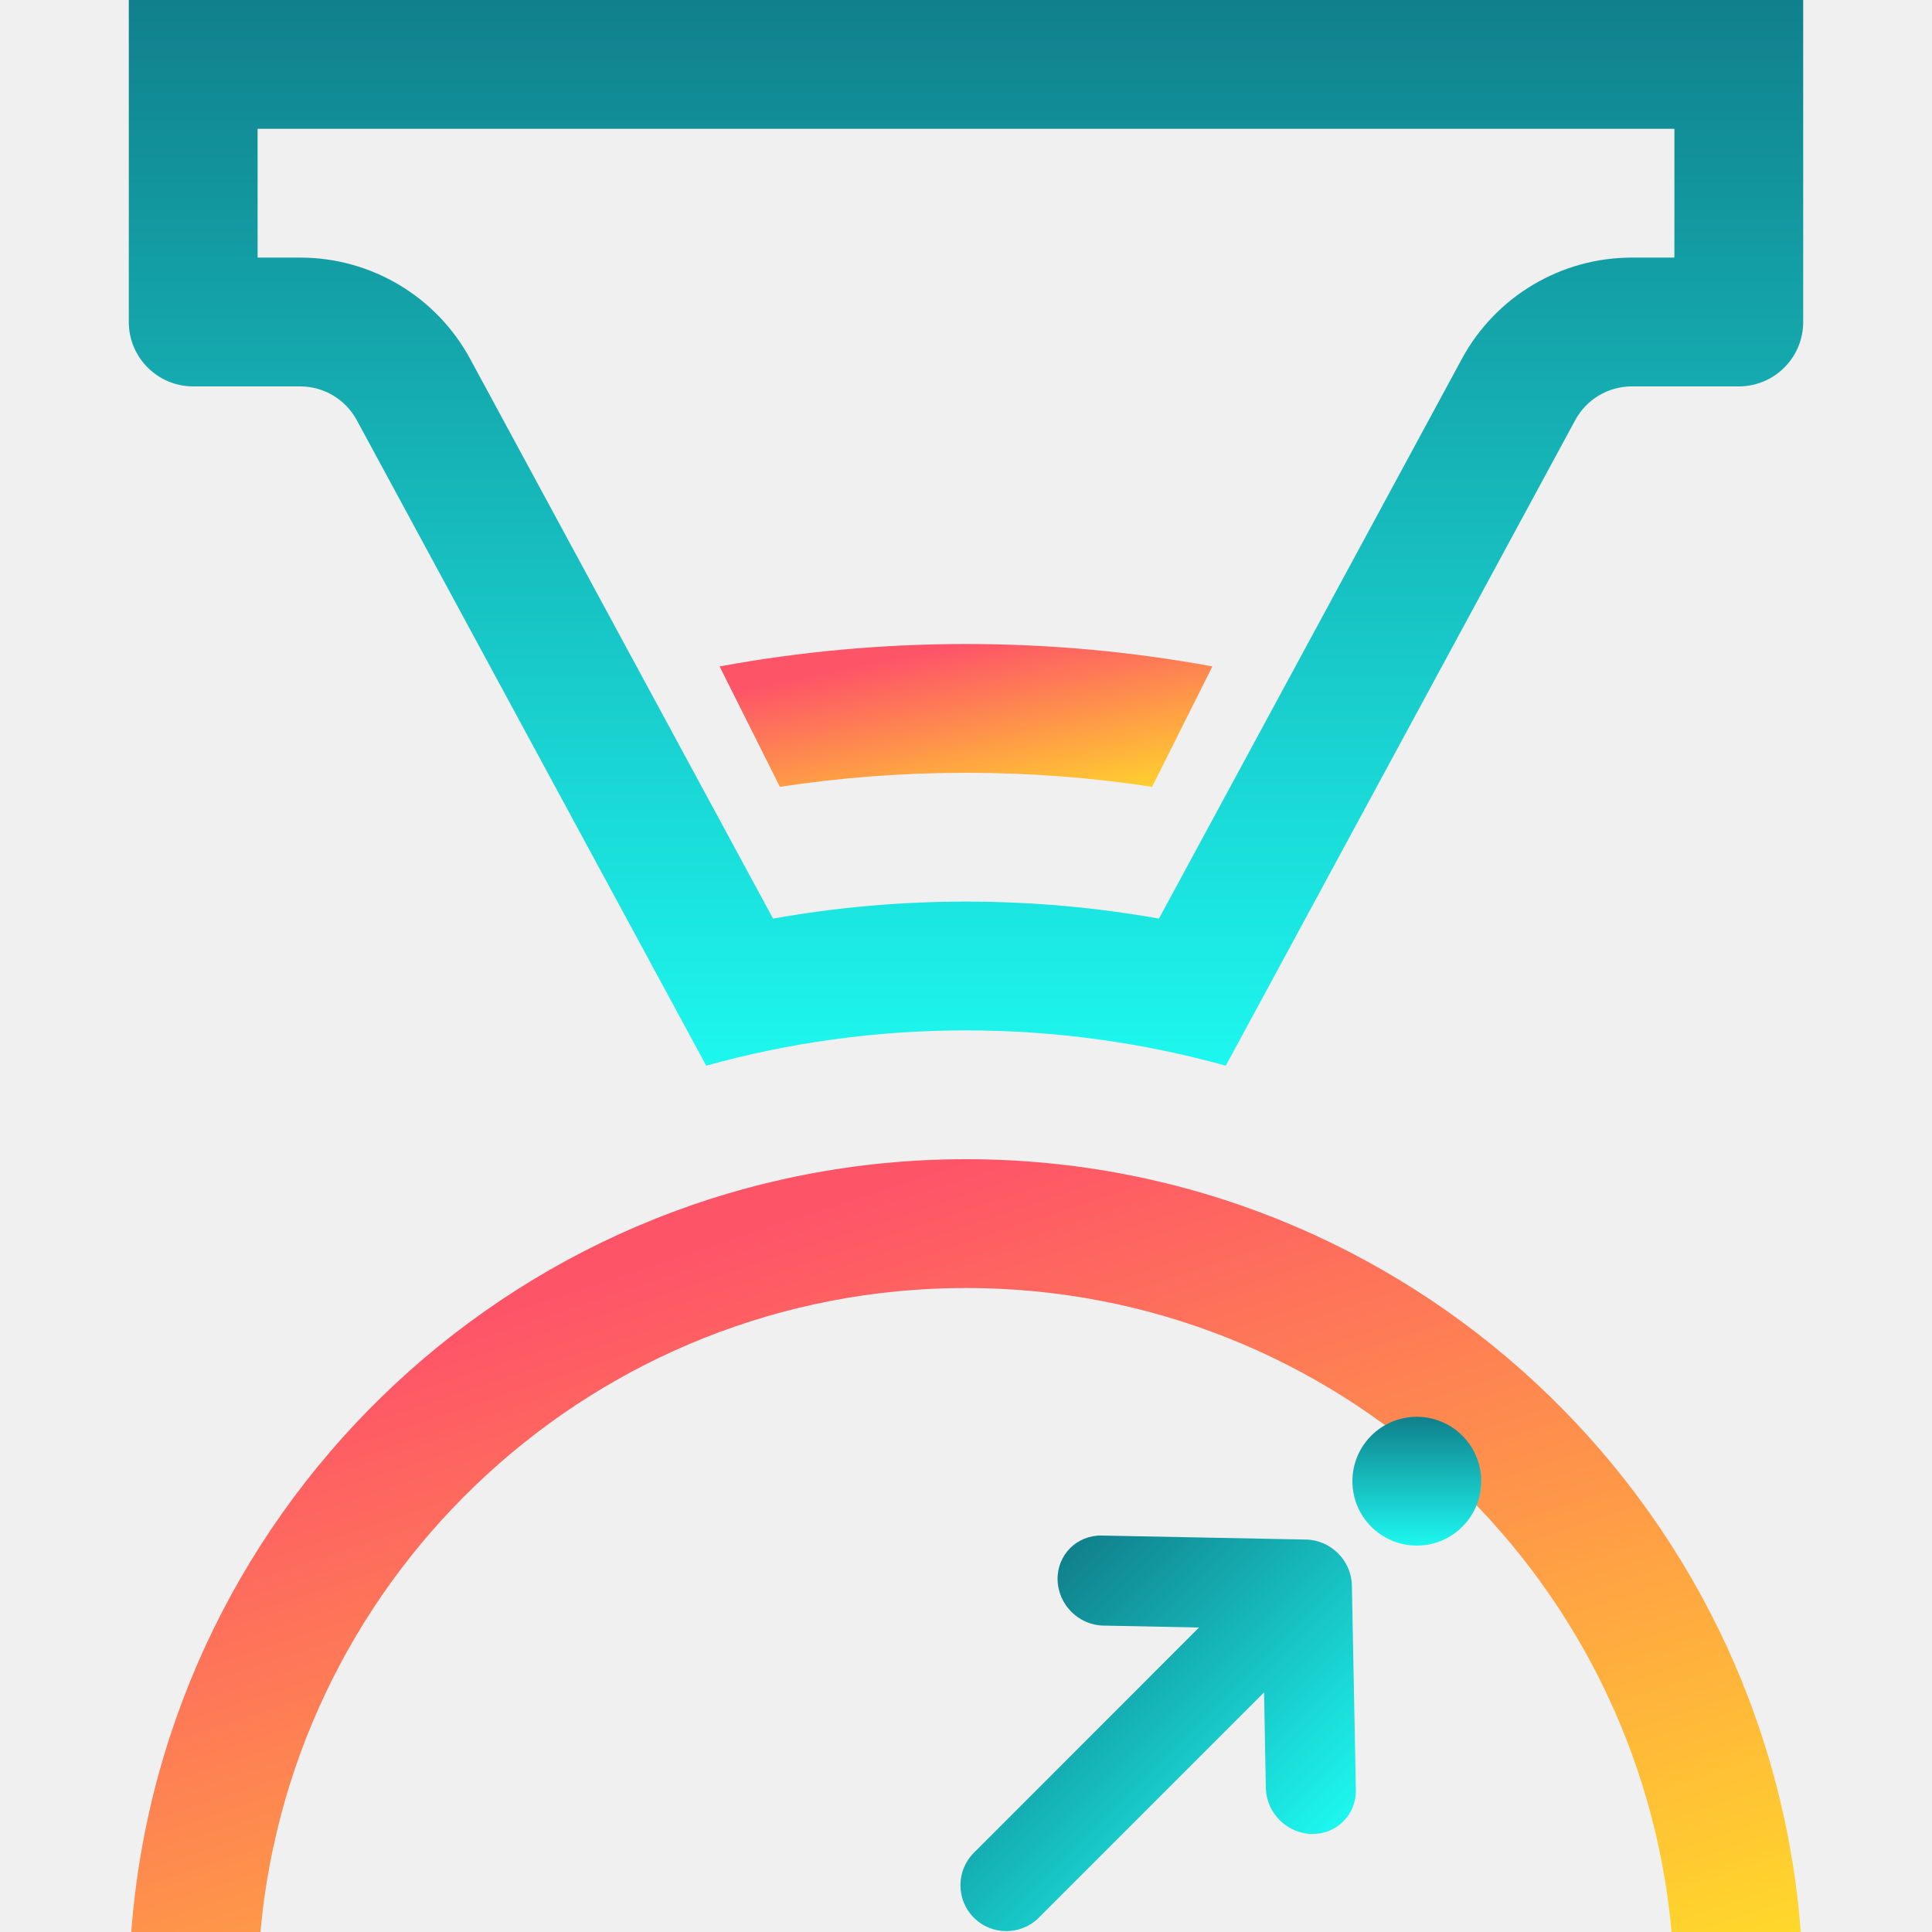
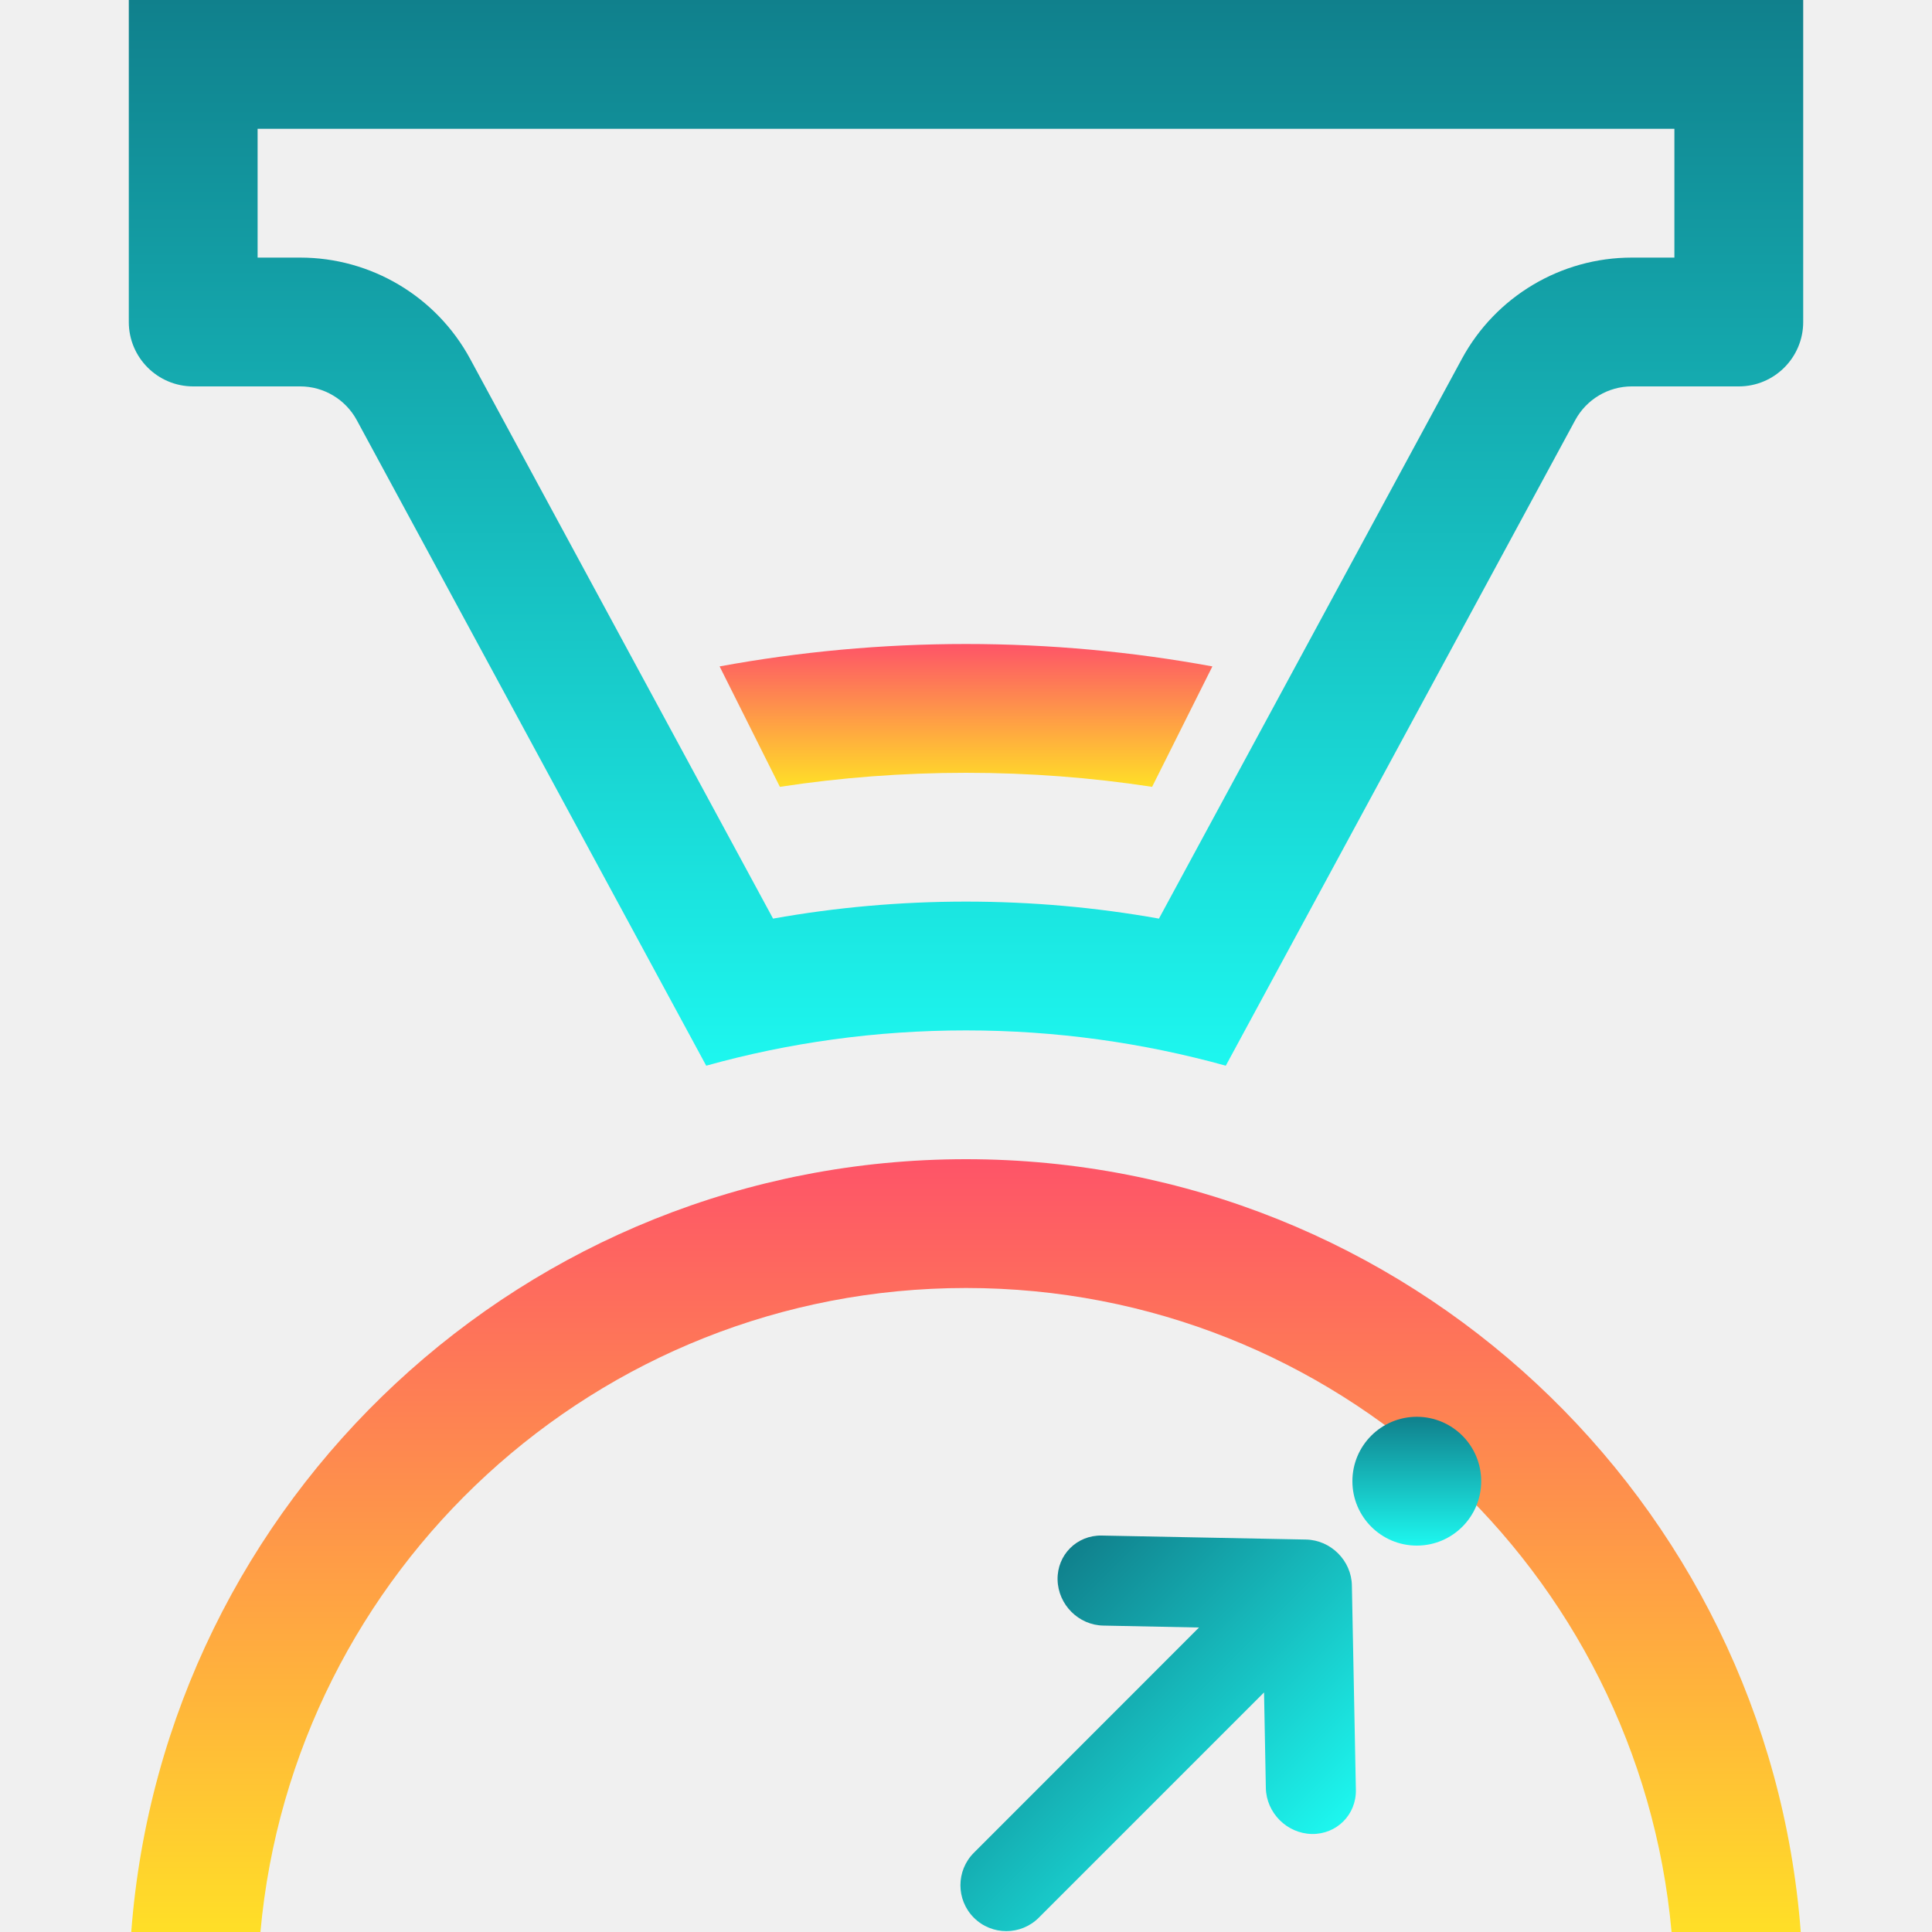
<svg xmlns="http://www.w3.org/2000/svg" width="15" height="15" viewBox="0 0 15 15" fill="none">
-   <g clip-path="url(#clip0_6499_28590)">
-     <path fill-rule="evenodd" clip-rule="evenodd" d="M8.554 11.922L10.14 11.953C10.333 11.957 10.493 12.117 10.496 12.31L10.527 13.896C10.531 14.089 10.378 14.242 10.185 14.239C9.991 14.235 9.832 14.075 9.828 13.882L9.814 13.14L8.065 14.889C7.926 15.028 7.7 15.028 7.561 14.889C7.422 14.75 7.422 14.524 7.561 14.385L9.309 12.636L8.567 12.621C8.374 12.618 8.215 12.458 8.211 12.265C8.207 12.072 8.361 11.918 8.554 11.922Z" fill="url(#paint0_linear_6499_28590)" />
-     <path d="M12.978 15C12.725 12.197 10.369 10 7.5 10C4.631 10 2.275 12.197 2.022 15H1.019C1.274 11.644 4.078 9 7.5 9C10.922 9 13.726 11.644 13.981 15H12.978Z" fill="url(#paint1_linear_6499_28590)" />
-     <path fill-rule="evenodd" clip-rule="evenodd" d="M2 2H2.331C2.881 2 3.388 2.302 3.65 2.786L6.002 7.132C6.489 7.045 6.989 7 7.5 7C8.01 7 8.511 7.045 8.998 7.132L11.35 2.786C11.612 2.302 12.119 2 12.669 2H13V1H2V2ZM9.517 8.274C8.875 8.096 8.198 8 7.5 8C6.801 8 6.125 8.095 5.483 8.274L2.77 3.262C2.683 3.101 2.514 3 2.331 3H1.5C1.224 3 1 2.776 1 2.5V0H14V2.5C14 2.776 13.776 3 13.5 3H12.669C12.486 3 12.317 3.101 12.23 3.262L9.517 8.274Z" fill="url(#paint2_linear_6499_28590)" />
-     <circle cx="11" cy="11.5" r="0.5" fill="url(#paint3_linear_6499_28590)" />
-     <path d="M6.055 6.109C6.526 6.037 7.009 6 7.5 6C7.991 6 8.474 6.037 8.945 6.109L9.413 5.174C8.793 5.06 8.153 5 7.5 5C6.847 5 6.207 5.06 5.587 5.174L6.055 6.109Z" fill="url(#paint4_linear_6499_28590)" />
+   <g clip-path="url(#clip0_177_29821)">
+     <path fill-rule="evenodd" clip-rule="evenodd" d="M8.554 11.922L10.14 11.953C10.333 11.957 10.493 12.117 10.496 12.31L10.527 13.896C10.531 14.089 10.378 14.242 10.185 14.239C9.991 14.235 9.832 14.075 9.828 13.882L9.814 13.14L8.065 14.889C7.926 15.028 7.7 15.028 7.561 14.889C7.422 14.75 7.422 14.524 7.561 14.385L9.309 12.636L8.567 12.621C8.374 12.618 8.215 12.458 8.211 12.265C8.207 12.072 8.361 11.918 8.554 11.922Z" fill="url(#paint0_linear_177_29821)" />
+     <path d="M12.978 15C12.725 12.197 10.369 10 7.5 10C4.631 10 2.275 12.197 2.022 15H1.019C1.274 11.644 4.078 9 7.5 9C10.922 9 13.726 11.644 13.981 15H12.978Z" fill="url(#paint1_linear_177_29821)" />
+     <path fill-rule="evenodd" clip-rule="evenodd" d="M2 2H2.331C2.881 2 3.388 2.302 3.65 2.786L6.002 7.132C6.489 7.045 6.989 7 7.5 7C8.01 7 8.511 7.045 8.998 7.132L11.35 2.786C11.612 2.302 12.119 2 12.669 2H13V1H2V2ZM9.517 8.274C8.875 8.096 8.198 8 7.5 8C6.801 8 6.125 8.095 5.483 8.274L2.77 3.262C2.683 3.101 2.514 3 2.331 3H1.5C1.224 3 1 2.776 1 2.5V0H14V2.5C14 2.776 13.776 3 13.5 3H12.669C12.486 3 12.317 3.101 12.23 3.262L9.517 8.274Z" fill="url(#paint2_linear_177_29821)" />
+     <circle cx="11" cy="11.5" r="0.5" fill="url(#paint3_linear_177_29821)" />
+     <path d="M6.055 6.109C6.526 6.037 7.009 6 7.5 6C7.991 6 8.474 6.037 8.945 6.109L9.413 5.174C8.793 5.06 8.153 5 7.5 5C6.847 5 6.207 5.06 5.587 5.174L6.055 6.109Z" fill="url(#paint4_linear_177_29821)" />
  </g>
  <defs>
-     <linearGradient id="paint0_linear_6499_28590" x1="7.914" y1="12.414" x2="10.036" y2="14.535" gradientUnits="userSpaceOnUse">
+     <linearGradient id="paint0_linear_177_29821" x1="7.914" y1="12.414" x2="10.036" y2="14.535" gradientUnits="userSpaceOnUse">
      <stop stop-color="#10808C" />
      <stop offset="1" stop-color="#1DF7EF" />
    </linearGradient>
-     <linearGradient id="paint1_linear_6499_28590" x1="7.5" y1="9" x2="10.044" y2="16.726" gradientUnits="userSpaceOnUse">
+     <linearGradient id="paint1_linear_177_29821" x1="7.5" y1="9" x2="7.5" y2="15" gradientUnits="userSpaceOnUse">
      <stop stop-color="#FE5468" />
      <stop offset="1" stop-color="#FFDF27" />
    </linearGradient>
-     <linearGradient id="paint2_linear_6499_28590" x1="7.5" y1="0" x2="7.5" y2="8.274" gradientUnits="userSpaceOnUse">
+     <linearGradient id="paint2_linear_177_29821" x1="7.5" y1="0" x2="7.5" y2="8.274" gradientUnits="userSpaceOnUse">
      <stop stop-color="#10808C" />
      <stop offset="1" stop-color="#1DF7EF" />
    </linearGradient>
-     <linearGradient id="paint3_linear_6499_28590" x1="11" y1="11" x2="11" y2="12" gradientUnits="userSpaceOnUse">
+     <linearGradient id="paint3_linear_177_29821" x1="11" y1="11" x2="11" y2="12" gradientUnits="userSpaceOnUse">
      <stop stop-color="#10808C" />
      <stop offset="1" stop-color="#1DF7EF" />
    </linearGradient>
-     <linearGradient id="paint4_linear_6499_28590" x1="7.5" y1="5" x2="7.813" y2="6.519" gradientUnits="userSpaceOnUse">
+     <linearGradient id="paint4_linear_177_29821" x1="7.5" y1="5" x2="7.5" y2="6.109" gradientUnits="userSpaceOnUse">
      <stop stop-color="#FE5468" />
      <stop offset="1" stop-color="#FFDF27" />
    </linearGradient>
-     <clipPath id="clip0_6499_28590">
+     <clipPath id="clip0_177_29821">
      <rect width="15" height="15" fill="white" />
    </clipPath>
  </defs>
</svg>
